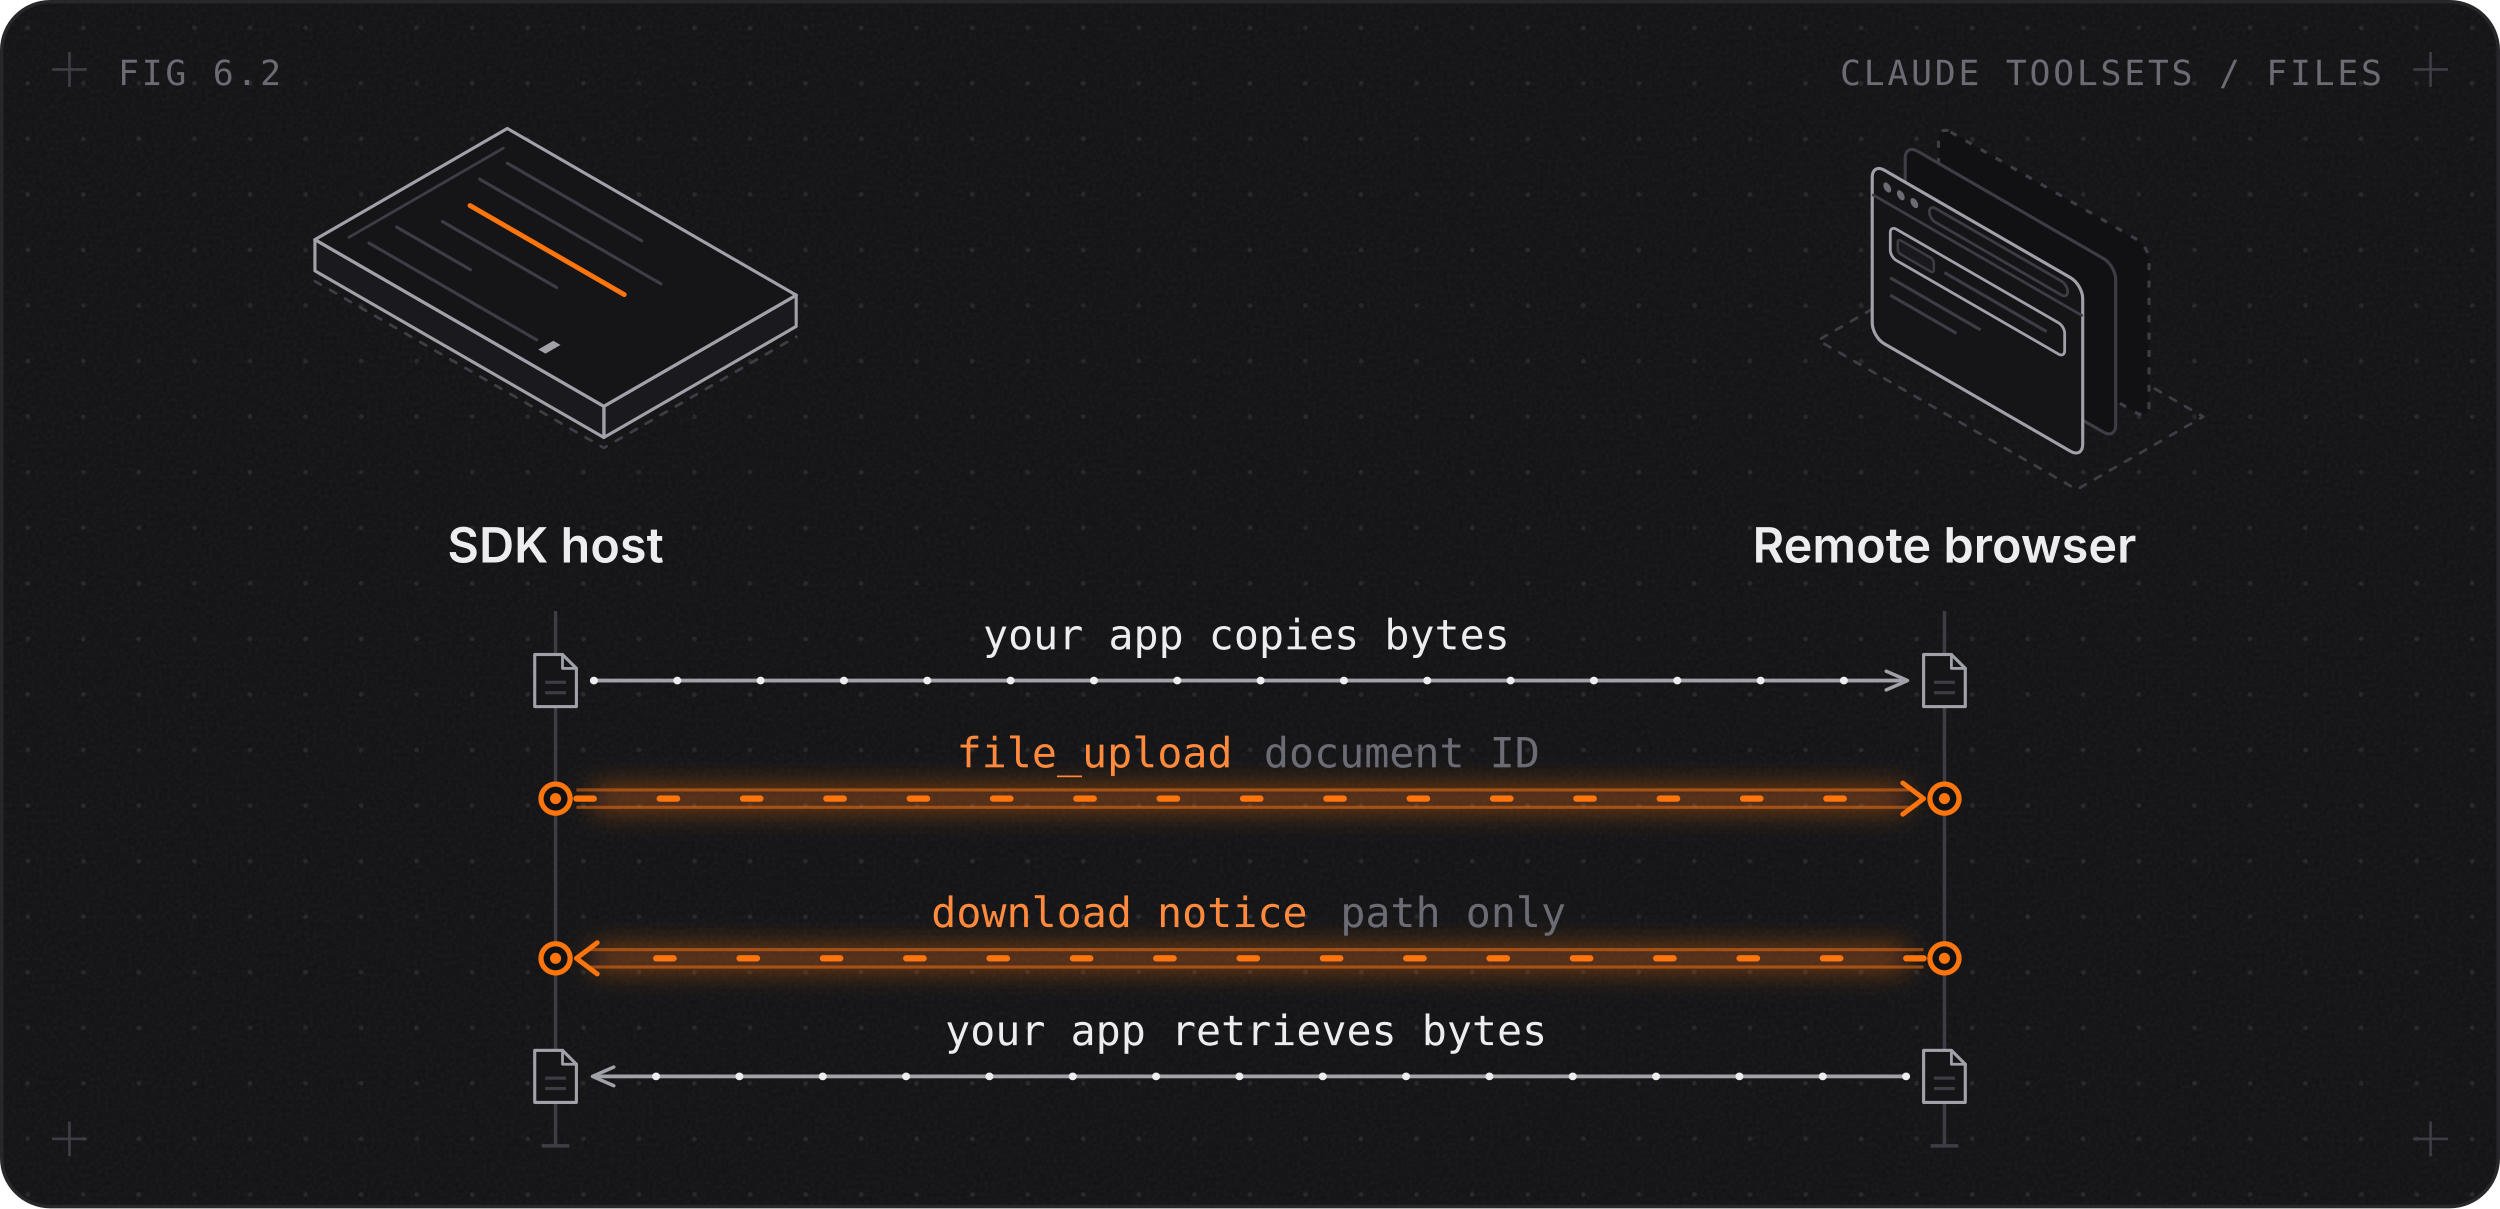
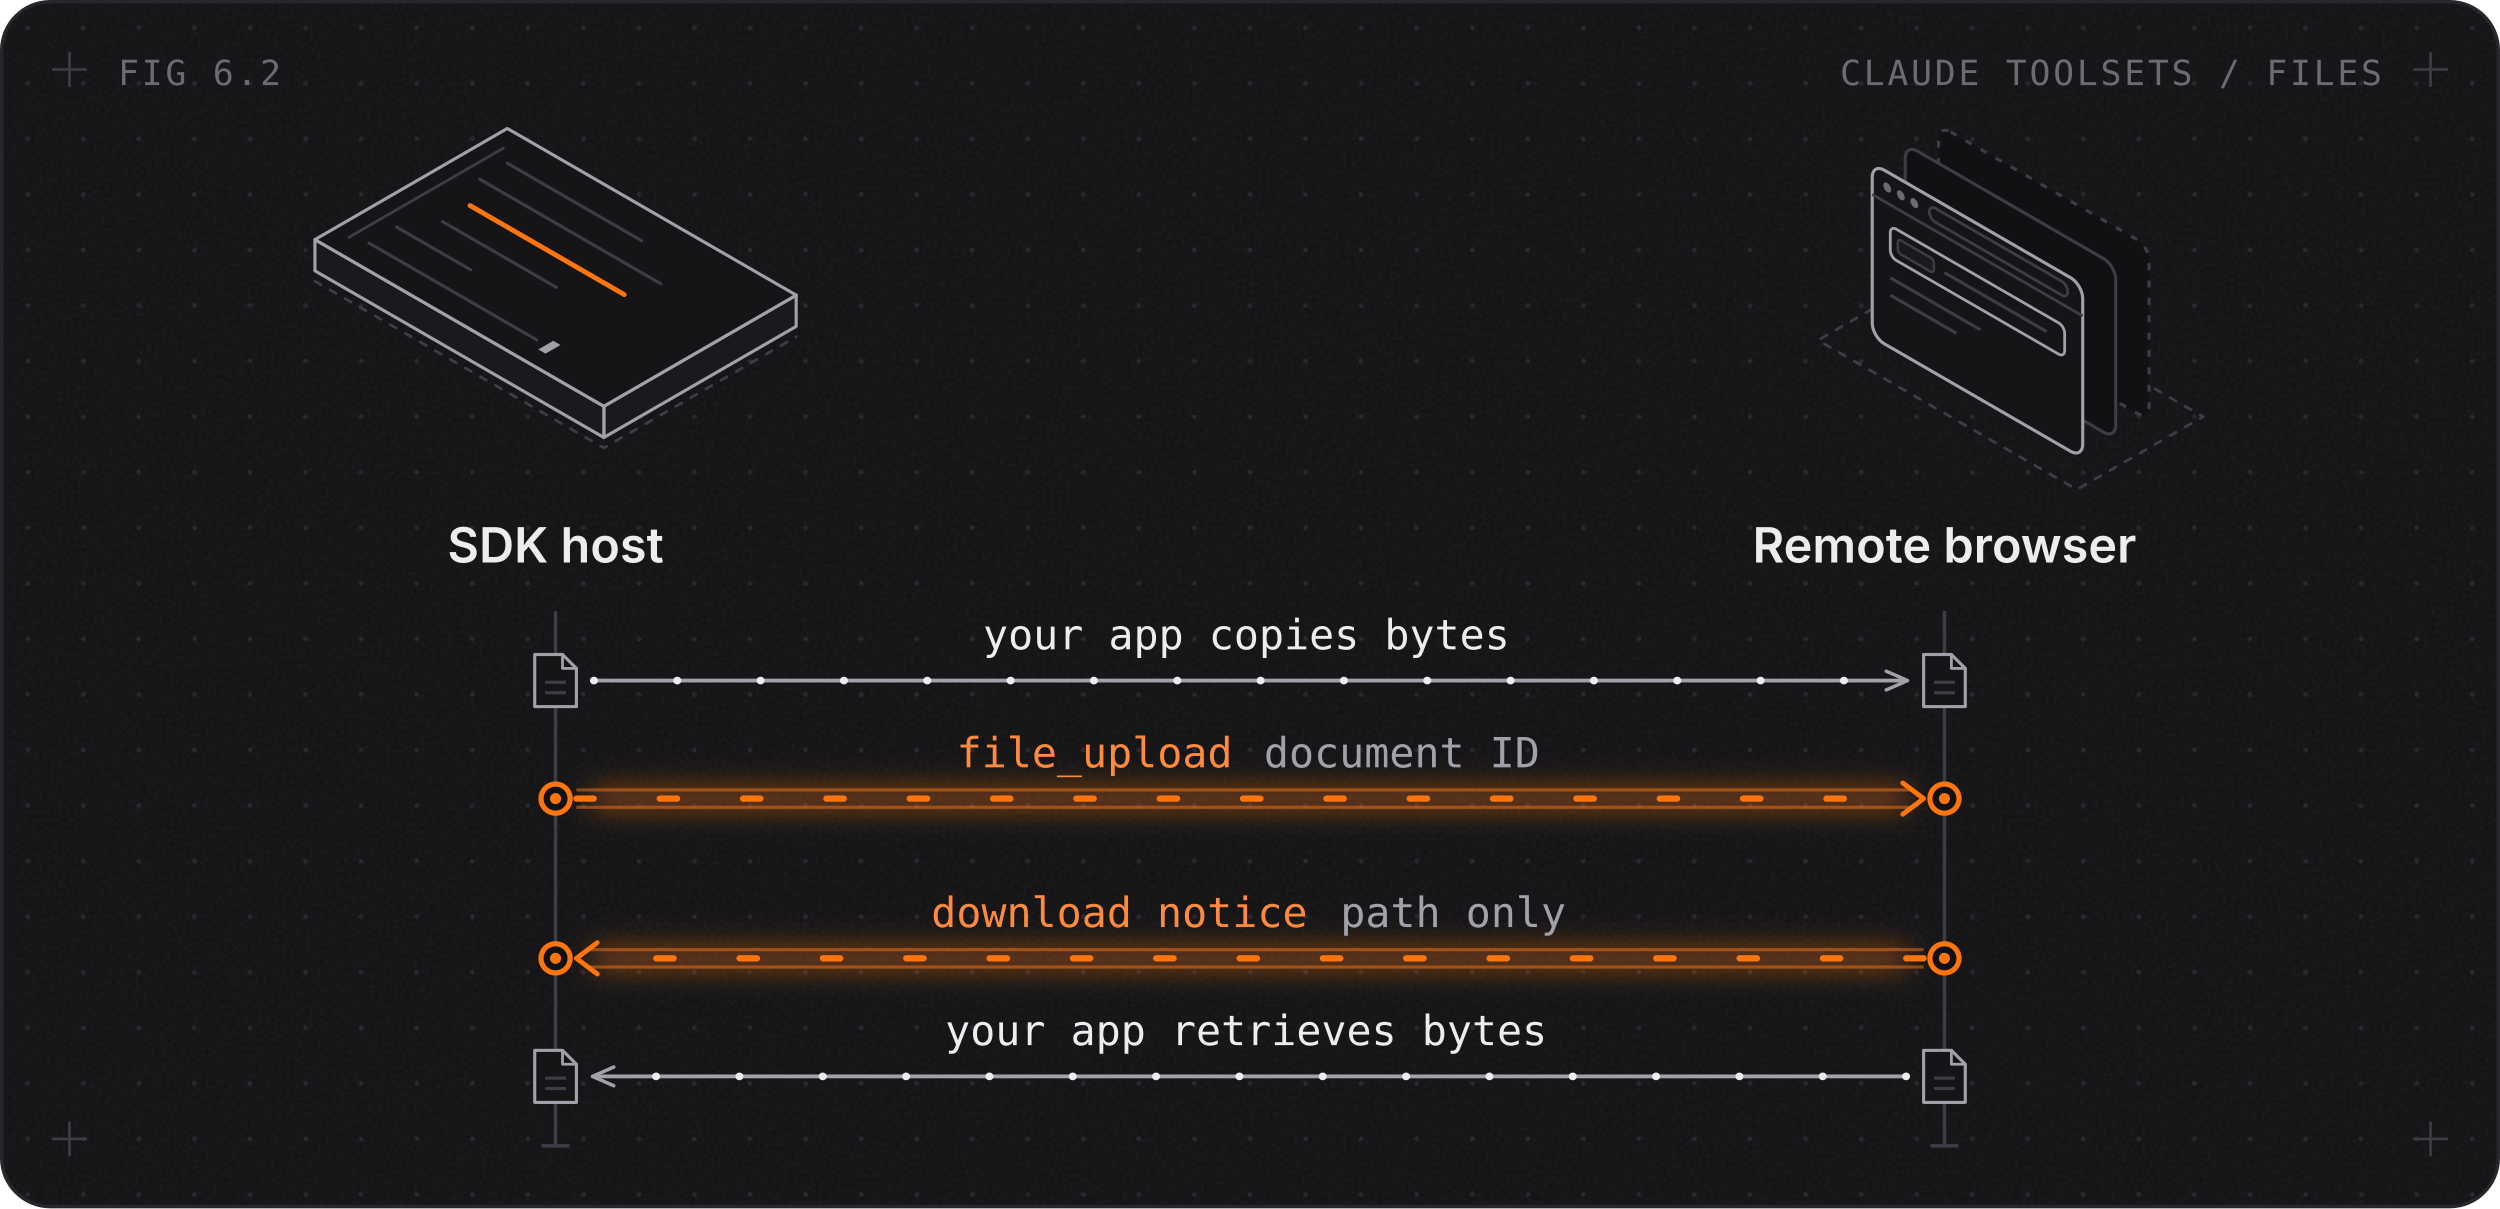
<svg xmlns="http://www.w3.org/2000/svg" viewBox="0 0 720 348" width="720" height="348" role="img" aria-labelledby="t d" fill="none">
  <style>.s{font-family:Geist, Inter, -apple-system, BlinkMacSystemFont, 'Segoe UI', Helvetica, Arial, sans-serif}.m{font-family:'Geist Mono', ui-monospace, SFMono-Regular, Menlo, monospace}text{font-kerning:normal}@keyframes fw{to{stroke-dashoffset:-24}}@keyframes blink{0%,49%{fill-opacity:1}50%,100%{fill-opacity:0}}@media (prefers-reduced-motion:no-preference){.fw{animation:fw 1.3s linear infinite}.blink{animation:blink 1.1s steps(1) infinite}}</style>
  <defs>
    <pattern id="dots" width="16" height="16" patternUnits="userSpaceOnUse">
      <circle cx="8" cy="8" r="0.7" fill="#232328" />
    </pattern>
    <filter id="grain" x="0" y="0" width="100%" height="100%">
      <feTurbulence type="fractalNoise" baseFrequency="0.9" numOctaves="2" seed="7" stitchTiles="stitch" />
      <feColorMatrix values="0 0 0 0 0.5  0 0 0 0 0.5  0 0 0 0 0.5  0 0 0 0.07 0" />
    </filter>
    <clipPath id="card">
      <rect x="0.5" y="0.5" width="719" height="347" rx="14" />
    </clipPath>
    <marker id="ah" viewBox="0 0 10 10" refX="8.5" refY="5" markerWidth="7" markerHeight="7" orient="auto-start-reverse">
      <path d="M1 1.5 L9 5 L1 8.5" stroke="#A1A1AA" stroke-width="1.3" fill="none" stroke-linejoin="round" stroke-linecap="round" />
    </marker>
    <marker id="ao" viewBox="0 0 10 10" refX="8.5" refY="5" markerWidth="7" markerHeight="7" orient="auto-start-reverse">
      <path d="M1 1.5 L9 5 L1 8.5" stroke="#FE750E" stroke-width="1.3" fill="none" stroke-linejoin="round" stroke-linecap="round" />
    </marker>
    <filter id="glow" filterUnits="userSpaceOnUse" x="0" y="0" width="720" height="348">
      <feGaussianBlur stdDeviation="4" />
    </filter>
  </defs>
  <rect x="0.5" y="0.5" width="719" height="347" rx="14" fill="#111113" />
  <g clip-path="url(#card)">
    <rect width="720" height="348" fill="url(#dots)" />
    <rect width="720" height="348" filter="url(#grain)" />
  </g>
  <rect x="0.5" y="0.5" width="719" height="347" rx="14" fill="none" stroke="#26262B" />
  <path d="M15 20h10M20 15v10" stroke="#3D3D45" stroke-width="0.75" />
  <path d="M695 20h10M700 15v10" stroke="#3D3D45" stroke-width="0.75" />
  <path d="M15 328h10M20 323v10" stroke="#3D3D45" stroke-width="0.75" />
  <path d="M695 328h10M700 323v10" stroke="#3D3D45" stroke-width="0.75" />
  <text x="34.0" y="24.5" font-size="10" fill="#6B6B74" letter-spacing="0.08em" class="m">FIG 6.2</text>
  <text x="686.0" y="24.5" font-size="10" fill="#6B6B74" text-anchor="end" letter-spacing="0.08em" class="m">CLAUDE TOOLSETS / FILES</text>
  <polyline points="90.7,81.0 173.9,129.0 229.3,97.0" stroke="#3D3D45" stroke-width="0.8" stroke-dasharray="2 3" stroke-linejoin="round" stroke-linecap="round" />
  <polygon points="229.3,85.0 173.9,117.0 173.9,126.0 229.3,94.0" fill="#1A1A1E" stroke="#A1A1AA" stroke-width="0.9" stroke-linejoin="round" stroke-linecap="round" />
  <polygon points="90.7,69.0 173.9,117.0 173.9,126.0 90.7,78.0" fill="#1A1A1E" stroke="#A1A1AA" stroke-width="0.9" stroke-linejoin="round" stroke-linecap="round" />
  <polygon points="146.1,37.0 229.3,85.0 173.9,117.0 90.7,69.0" fill="#151518" stroke="#A1A1AA" stroke-width="0.9" stroke-linejoin="round" stroke-linecap="round" />
  <g transform="matrix(0.866,0.5,-0.866,0.5,146.1,37.0)">
    <line x1="10" y1="10.0" x2="54.7" y2="10.0" stroke="#3D3D45" stroke-width="0.9" stroke-linecap="round" vector-effect="non-scaling-stroke" />
    <line x1="10" y1="19.2" x2="70.3" y2="19.2" stroke="#3D3D45" stroke-width="0.9" stroke-linecap="round" vector-effect="non-scaling-stroke" />
    <line x1="16" y1="28.4" x2="67.3" y2="28.4" stroke="#FE750E" stroke-width="1.4" stroke-linecap="round" vector-effect="non-scaling-stroke" />
    <line x1="16" y1="37.6" x2="54.0" y2="37.6" stroke="#3D3D45" stroke-width="0.9" stroke-linecap="round" vector-effect="non-scaling-stroke" />
    <line x1="10" y1="46.8" x2="34.6" y2="46.8" stroke="#3D3D45" stroke-width="0.9" stroke-linecap="round" vector-effect="non-scaling-stroke" />
    <line x1="10" y1="56.0" x2="65.8" y2="56.0" stroke="#3D3D45" stroke-width="0.9" stroke-linecap="round" vector-effect="non-scaling-stroke" />
    <rect class="blink" x="68.8" y="53.5" width="2.4" height="5" fill="#A1A1AA" />
    <line x1="5" y1="6" x2="5" y2="58" stroke="#3D3D45" stroke-width="0.8" vector-effect="non-scaling-stroke" />
  </g>
  <polygon points="560.0,77.0 634.5,120.0 598.1,141.0 523.6,98.0" stroke="#3D3D45" stroke-width="0.8" stroke-dasharray="2 3" stroke-linejoin="round" stroke-linecap="round" />
  <g transform="matrix(0.866,0.5,0,1,558.3,86.0)">
    <rect x="0" y="-50" width="70" height="50" rx="4" fill="#111113" stroke="#3D3D45" stroke-width="0.9" stroke-dasharray="2 3" vector-effect="non-scaling-stroke" />
  </g>
  <g transform="matrix(0.866,0.5,0,1,548.7,91.5)">
    <rect x="0" y="-50" width="70" height="50" rx="4" fill="#111113" stroke="#3D3D45" stroke-width="0.9" vector-effect="non-scaling-stroke" />
  </g>
  <g transform="matrix(0.866,0.5,0,1,539.2,97.0)">
    <rect x="0" y="-50" width="70" height="50" rx="4" fill="#151518" stroke="#A1A1AA" stroke-width="0.9" vector-effect="non-scaling-stroke" />
    <line x1="0" y1="-41" x2="70" y2="-41" stroke="#3D3D45" stroke-width="0.8" vector-effect="non-scaling-stroke" />
    <circle cx="5.0" cy="-45.5" r="1.3" fill="#6B6B74" />
    <circle cx="9.5" cy="-45.5" r="1.3" fill="#6B6B74" />
    <circle cx="14.0" cy="-45.5" r="1.3" fill="#6B6B74" />
    <rect x="19" y="-47.5" width="46" height="4" rx="2" stroke="#3D3D45" stroke-width="0.8" vector-effect="non-scaling-stroke" />
    <rect x="6" y="-35" width="58" height="9" rx="2" stroke="#A1A1AA" stroke-width="0.8" vector-effect="non-scaling-stroke" />
    <rect x="8.5" y="-32.5" width="12" height="4" rx="1" fill="#1A1A1E" stroke="#3D3D45" stroke-width="0.7" vector-effect="non-scaling-stroke" />
    <line x1="24" y1="-30.5" x2="58" y2="-30.5" stroke="#3D3D45" stroke-width="0.9" vector-effect="non-scaling-stroke" />
    <line x1="6" y1="-20" x2="36" y2="-20" stroke="#3D3D45" stroke-width="0.9" vector-effect="non-scaling-stroke" />
    <line x1="6" y1="-15" x2="28" y2="-15" stroke="#3D3D45" stroke-width="0.9" vector-effect="non-scaling-stroke" />
  </g>
  <text x="160.0" y="162.0" font-size="14" fill="#EDEDEF" font-weight="600" text-anchor="middle" class="s">SDK host</text>
  <text x="560.0" y="162.0" font-size="14" fill="#EDEDEF" font-weight="600" text-anchor="middle" class="s">Remote browser</text>
  <line x1="160" y1="176" x2="160" y2="330" stroke="#3D3D45" stroke-width="1" />
  <path d="M156 330h8" stroke="#3D3D45" stroke-width="1" />
  <line x1="560" y1="176" x2="560" y2="330" stroke="#3D3D45" stroke-width="1" />
  <path d="M556 330h8" stroke="#3D3D45" stroke-width="1" />
  <path d="M154.0 188.5h8l4 4v11h-12z" fill="#151518" stroke="#A1A1AA" stroke-width="0.9" stroke-linejoin="round" stroke-linecap="round" />
  <path d="M162.0 188.5v4h4" stroke="#A1A1AA" stroke-width="0.8" stroke-linejoin="round" stroke-linecap="round" />
  <path d="M157.0 196.5h6M157.0 199.5h6" stroke="#3D3D45" stroke-width="0.9" />
  <path d="M554.0 188.5h8l4 4v11h-12z" fill="#151518" stroke="#A1A1AA" stroke-width="0.9" stroke-linejoin="round" stroke-linecap="round" />
  <path d="M562.0 188.5v4h4" stroke="#A1A1AA" stroke-width="0.8" stroke-linejoin="round" stroke-linecap="round" />
  <path d="M557.0 196.5h6M557.0 199.5h6" stroke="#3D3D45" stroke-width="0.9" />
  <line x1="171.0" y1="196" x2="549.0" y2="196" stroke="#A1A1AA" stroke-width="1.1" marker-end="url(#ah)" />
  <line class="fw" x1="171.0" y1="196" x2="541.0" y2="196" stroke="#EDEDEF" stroke-width="2.2" stroke-linecap="round" stroke-dasharray="0.1 23.9" />
  <text x="283.1" y="187.0" font-size="12" fill="#EDEDEF" class="m">your app copies bytes</text>
  <rect x="170.0" y="227" width="380.0" height="6" rx="3" fill="#FE750E" fill-opacity="0.5" filter="url(#glow)" />
  <line x1="166.0" y1="227.5" x2="550.0" y2="227.5" stroke="#FE750E" stroke-width="0.9" stroke-opacity=".5" />
  <line x1="166.0" y1="232.5" x2="550.0" y2="232.5" stroke="#FE750E" stroke-width="0.9" stroke-opacity=".5" />
  <path d="M548.0 225.5L554.0 230L548.0 234.5" stroke="#FE750E" stroke-width="1.4" stroke-linejoin="round" stroke-linecap="round" />
  <line class="fw" x1="166.0" y1="230" x2="546.0" y2="230" stroke="#FE750E" stroke-width="1.8" stroke-linecap="round" stroke-dasharray="5 19" />
  <circle cx="160.0" cy="230.0" r="4.2" fill="#111113" stroke="#FE750E" stroke-width="1.5" />
  <circle cx="160.0" cy="230.0" r="1.6" fill="#FE750E" />
  <circle cx="560.0" cy="230.0" r="4.2" fill="#111113" stroke="#FE750E" stroke-width="1.5" />
  <circle cx="560.0" cy="230.0" r="1.6" fill="#FE750E" />
  <text x="275.5" y="221.0" font-size="12" fill="#FF8A3D" class="m">file_upload</text>
-   <text x="364.0" y="221.0" font-size="12" fill="#6B6B74" class="m">document ID</text>
+   <text x="364.0" y="221.0" font-size="12" fill="#A1A1AA" class="m">document ID</text>
  <rect x="170.0" y="273" width="380.0" height="6" rx="3" fill="#FE750E" fill-opacity="0.5" filter="url(#glow)" />
  <line x1="554.0" y1="273.5" x2="170.0" y2="273.5" stroke="#FE750E" stroke-width="0.9" stroke-opacity=".5" />
  <line x1="554.0" y1="278.5" x2="170.0" y2="278.5" stroke="#FE750E" stroke-width="0.9" stroke-opacity=".5" />
  <path d="M172.0 271.5L166.0 276L172.0 280.5" stroke="#FE750E" stroke-width="1.4" stroke-linejoin="round" stroke-linecap="round" />
  <line class="fw" x1="554.0" y1="276" x2="174.0" y2="276" stroke="#FE750E" stroke-width="1.8" stroke-linecap="round" stroke-dasharray="5 19" />
  <circle cx="560.0" cy="276.0" r="4.2" fill="#111113" stroke="#FE750E" stroke-width="1.5" />
  <circle cx="560.0" cy="276.0" r="1.6" fill="#FE750E" />
  <circle cx="160.0" cy="276.0" r="4.2" fill="#111113" stroke="#FE750E" stroke-width="1.5" />
  <circle cx="160.0" cy="276.0" r="1.6" fill="#FE750E" />
  <text x="268.2" y="267.0" font-size="12" fill="#FF8A3D" class="m">download notice</text>
-   <text x="386.0" y="267.0" font-size="12" fill="#6B6B74" class="m">path only</text>
+   <text x="386.0" y="267.0" font-size="12" fill="#A1A1AA" class="m">path only</text>
  <path d="M554.0 302.5h8l4 4v11h-12z" fill="#151518" stroke="#A1A1AA" stroke-width="0.9" stroke-linejoin="round" stroke-linecap="round" />
  <path d="M562.0 302.5v4h4" stroke="#A1A1AA" stroke-width="0.8" stroke-linejoin="round" stroke-linecap="round" />
  <path d="M557.0 310.5h6M557.0 313.5h6" stroke="#3D3D45" stroke-width="0.9" />
  <path d="M154.0 302.5h8l4 4v11h-12z" fill="#151518" stroke="#A1A1AA" stroke-width="0.9" stroke-linejoin="round" stroke-linecap="round" />
  <path d="M162.0 302.5v4h4" stroke="#A1A1AA" stroke-width="0.8" stroke-linejoin="round" stroke-linecap="round" />
  <path d="M157.0 310.5h6M157.0 313.5h6" stroke="#3D3D45" stroke-width="0.9" />
  <line x1="549.0" y1="310" x2="171.0" y2="310" stroke="#A1A1AA" stroke-width="1.1" marker-end="url(#ah)" />
  <line class="fw" x1="549.0" y1="310" x2="179.0" y2="310" stroke="#EDEDEF" stroke-width="2.2" stroke-linecap="round" stroke-dasharray="0.1 23.9" />
  <text x="272.2" y="301.0" font-size="12" fill="#EDEDEF" class="m">your app retrieves bytes</text>
</svg>
